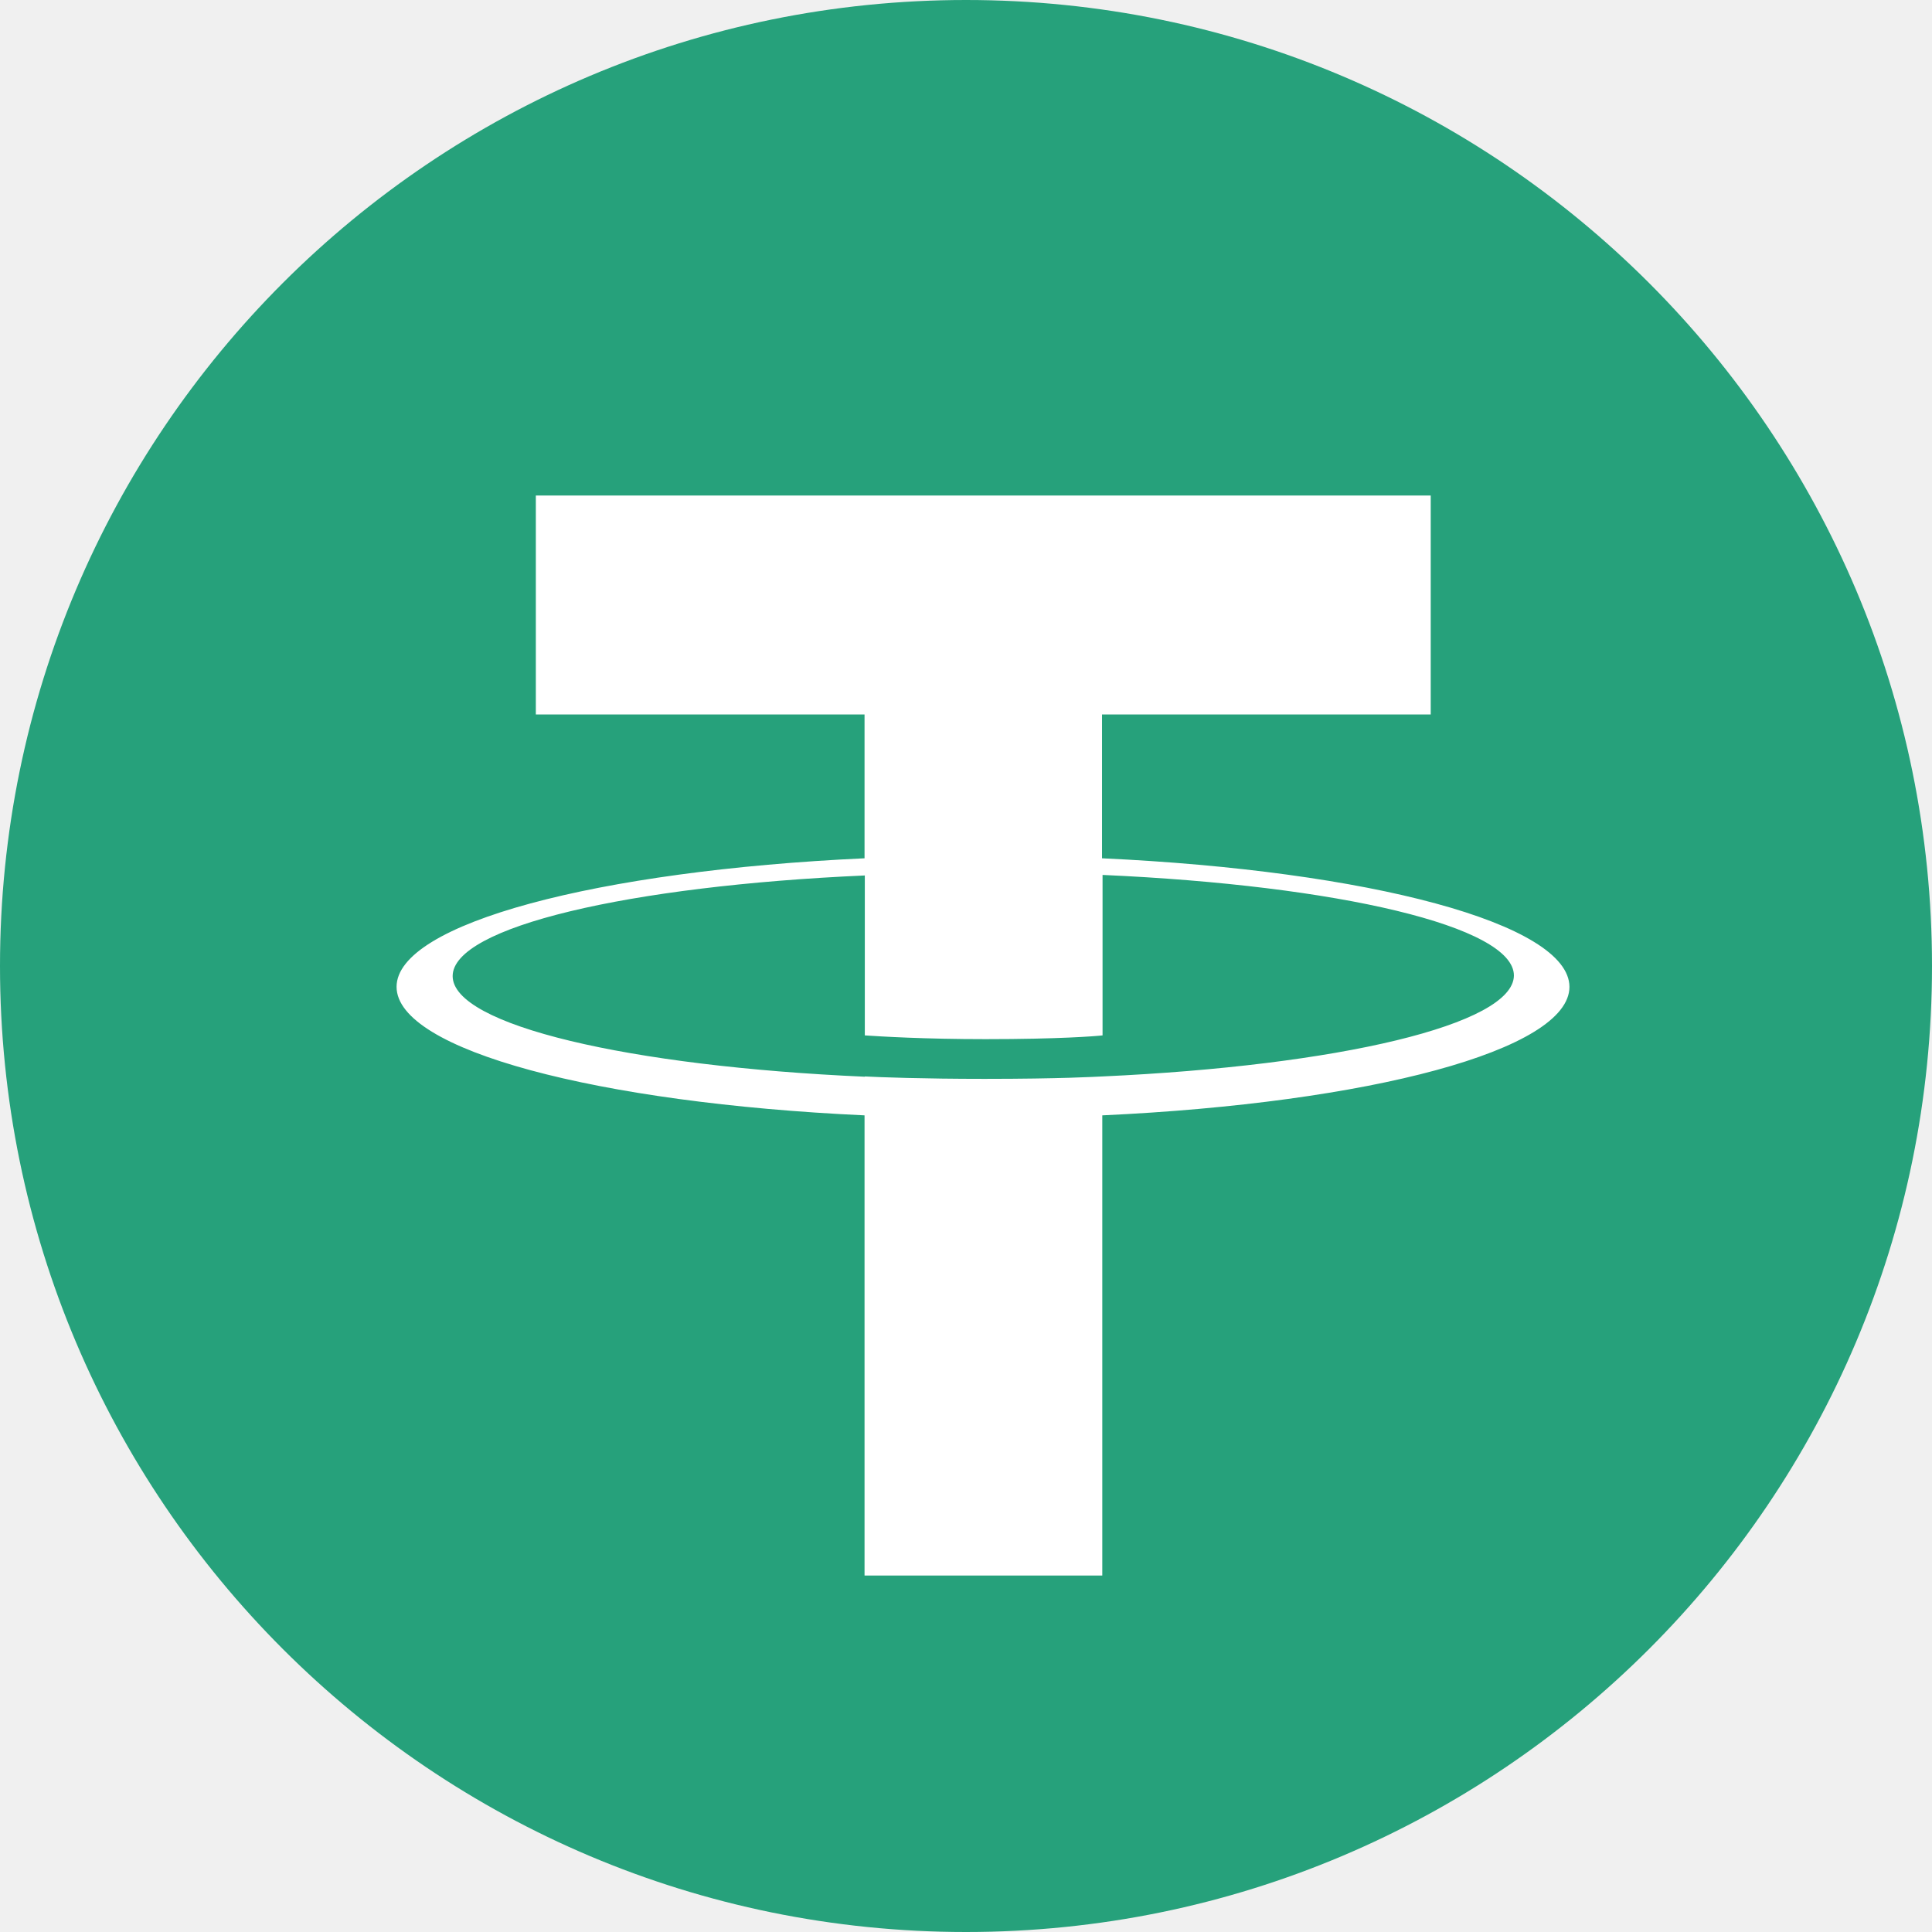
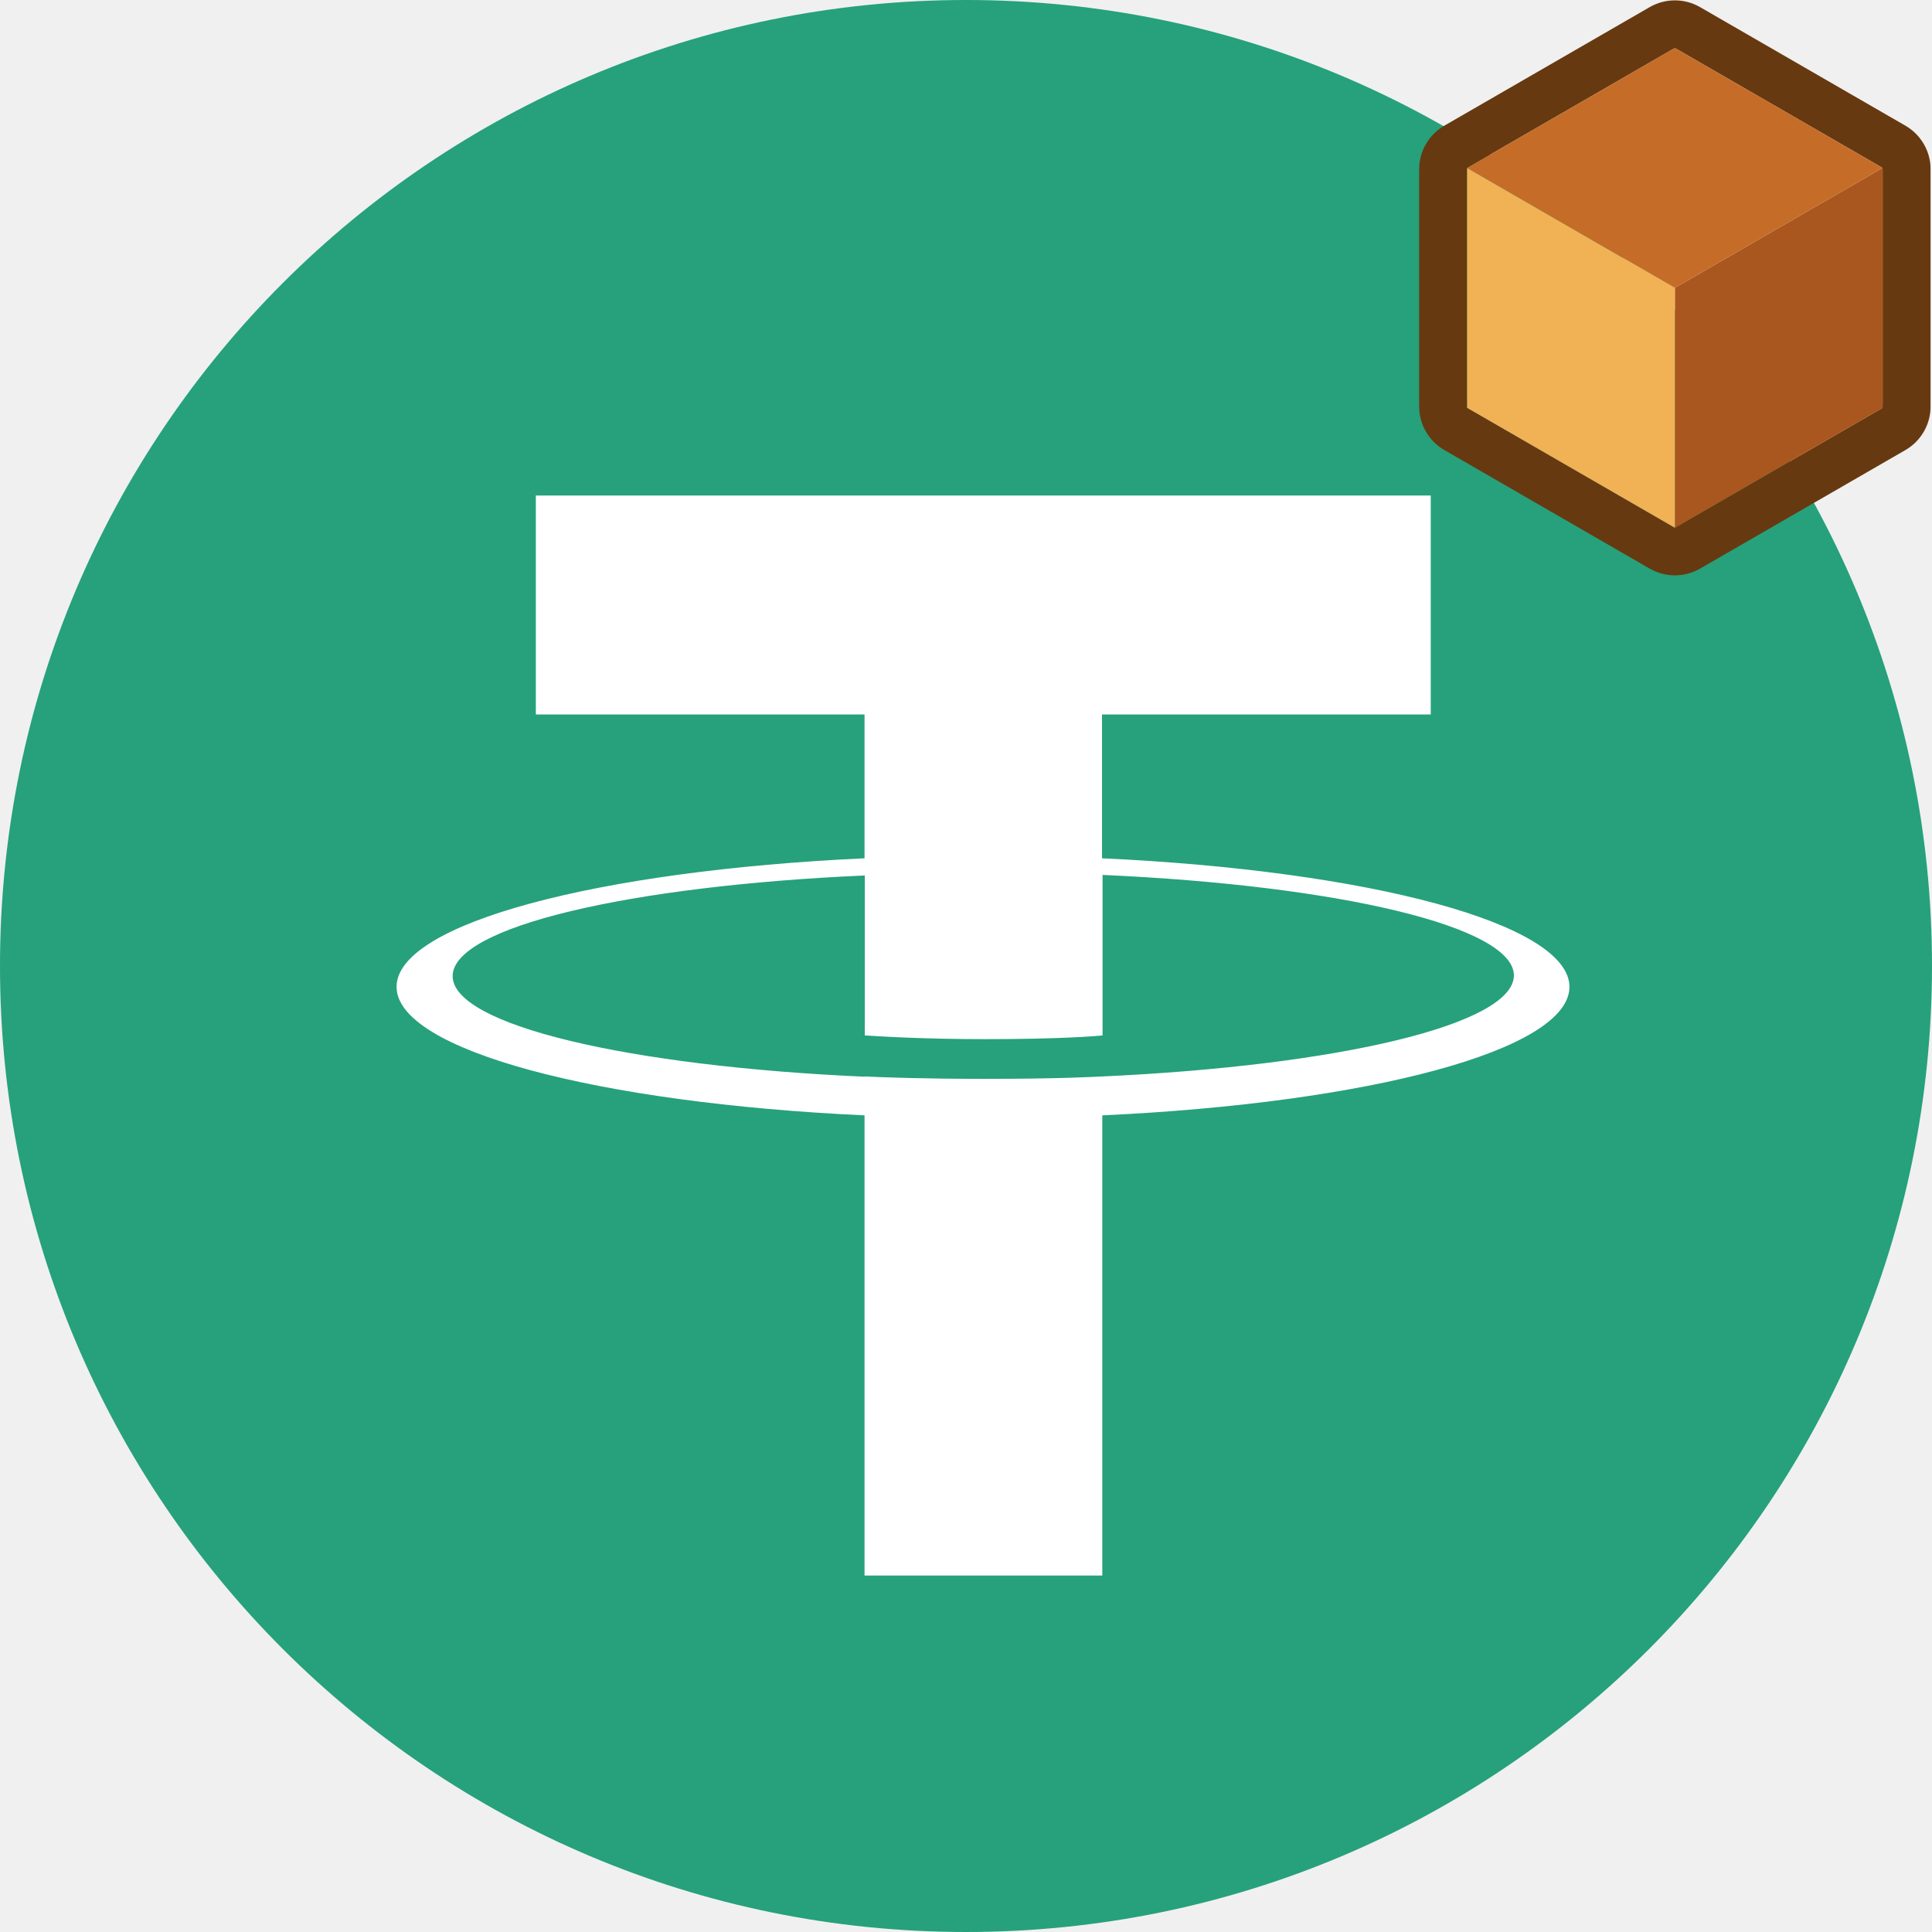
- <svg xmlns="http://www.w3.org/2000/svg" id="Layer_1" viewBox="0 0 720 720" width="2500" height="2500">
-   <style>.st0{fill:#26a17b}.st1{fill:#fff}</style>
-   <path id="path0_fill" class="st0" d="M360 0c198.8 0 360 161.2 360 360S558.8 720 360 720 0 558.9 0 360 161.2 0 360 0z" />
-   <g transform="translate(336.29 -181.139)" id="Vector_1_">
-     <path id="path1_fill" class="st1" d="M74.4 501v-53.6h122.5v-81.6h-333.5v81.6h122.5V501c-99.5 4.6-174.4 24.3-174.4 47.9 0 23.6 74.9 43.3 174.4 47.9v171.5h88.6V596.8c99.4-4.6 174.1-24.3 174.1-47.9-.1-23.6-74.8-43.3-174.2-47.9zm.1 81.3c-2.5.1-15.3.9-43.9.9-22.9 0-38.9-.6-44.6-.9v.1c-87.9-3.9-153.6-19.2-153.6-37.5S-102 511.3-14 507.4V567c5.8.4 22.2 1.4 45 1.4 27.3 0 41-1.1 43.6-1.4v-59.8c87.8 3.9 153.3 19.2 153.3 37.5-.2 18.3-65.7 33.6-153.4 37.6" />
+ <svg xmlns="http://www.w3.org/2000/svg" width="500" height="500" viewBox="0 0 500 500" fill="none">
+   <path d="M250 0C388.056 0 500 111.944 500 250C500 388.056 388.056 500 250 500C111.944 500 0 388.125 0 250C0 111.875 111.944 0 250 0Z" fill="#26A17B" />
+   <path d="M285.201 222.126V184.903H370.271V128.237H138.674V184.903H223.743V222.126C154.646 225.32 102.632 239.001 102.632 255.39C102.632 271.779 154.646 285.459 223.743 288.653V407.751H285.271V288.653C354.299 285.459 406.174 271.779 406.174 255.39C406.104 239.001 354.229 225.32 285.201 222.126ZM285.271 278.584C283.535 278.653 274.646 279.209 254.785 279.209C238.882 279.209 227.771 278.792 223.812 278.584V278.654C162.771 275.945 117.146 265.32 117.146 252.612C117.146 239.904 162.701 229.278 223.812 226.57V267.959C227.84 268.237 239.229 268.931 255.062 268.931C274.021 268.931 283.535 268.167 285.34 267.959V226.431C346.312 229.14 391.799 239.765 391.799 252.473C391.66 265.181 346.174 275.806 285.271 278.584" fill="white" />
+   <g clip-path="url(#clip0_35_32)">
+     <mask id="path-3-outside-1_35_32" maskUnits="userSpaceOnUse" x="366.691" y="-0.583" width="133" height="150" fill="black">
+       <rect fill="white" x="366.691" y="-0.583" width="133" height="150" />
+       <path d="M433.146 12.596C433.338 12.485 433.575 12.485 433.767 12.596L486.912 43.279C487.104 43.39 487.222 43.595 487.222 43.817V105.183C487.222 105.405 487.104 105.61 486.912 105.721L433.767 136.404C433.575 136.515 433.338 136.515 433.146 136.404L380.001 105.721C379.809 105.61 379.691 105.405 379.691 105.183V43.817C379.691 43.595 379.809 43.39 380.001 43.279L433.146 12.596Z" />
+     </mask>
+     <path d="M433.767 12.596L439.975 1.843L433.767 12.596ZM433.146 12.596L426.938 1.843L433.146 12.596ZM380.001 43.279L386.209 54.032L380.001 43.279ZM380.001 105.721L386.209 94.968L380.001 105.721ZM433.767 136.404L439.975 147.157L433.767 136.404ZM433.146 136.404L426.938 147.157L433.146 136.404ZM486.912 105.721L480.703 94.968L486.912 105.721ZM486.912 43.279L493.12 32.526L486.912 43.279ZM474.805 43.817V105.183H499.639V43.817H474.805ZM480.703 94.968L427.558 125.651L439.975 147.157L493.12 116.474L480.703 94.968ZM439.354 125.651L386.209 94.968L373.793 116.474L426.938 147.157L439.354 125.651ZM392.107 105.183V43.817H367.274V105.183H392.107ZM427.559 23.349L480.703 54.032L493.12 32.526L439.975 1.843L427.559 23.349ZM386.209 54.032L439.354 23.349L426.938 1.843L373.793 32.526L386.209 54.032ZM439.975 1.843C435.941 -0.486 430.972 -0.486 426.938 1.843L439.354 23.349C435.705 25.456 431.208 25.456 427.559 23.349L439.975 1.843ZM392.107 43.817C392.107 48.031 389.859 51.925 386.209 54.032L373.793 32.526C369.759 34.855 367.274 39.159 367.274 43.817H392.107ZM386.209 94.968C389.859 97.075 392.107 100.969 392.107 105.183H367.274C367.274 109.841 369.759 114.145 373.793 116.474L386.209 94.968ZM427.558 125.651C431.208 123.544 435.705 123.544 439.354 125.651L426.938 147.157C430.971 149.486 435.941 149.486 439.975 147.157L427.558 125.651ZM474.805 105.183C474.805 100.969 477.054 97.075 480.703 94.968L493.12 116.474C497.154 114.145 499.639 109.841 499.639 105.183H474.805ZM499.639 43.817C499.639 39.159 497.154 34.855 493.12 32.526L480.703 54.032C477.054 51.925 474.805 48.031 474.805 43.817H499.639Z" fill="#673910" mask="url(#path-3-outside-1_35_32)" />
+     <path d="M487.222 105.542V43.458L433.456 74.5V136.583L487.222 105.542Z" fill="#AA561F" />
+     <path d="M379.691 105.542L433.456 136.583V74.5L379.691 43.458V105.542Z" fill="#F1B155" />
+     <path d="M487.222 43.458L433.456 12.417L379.691 43.458L433.456 74.5L487.222 43.458Z" fill="#C56D28" />
  </g>
+   <defs>
+     <clipPath id="clip0_35_32">
+       <rect width="132.858" height="149" fill="white" transform="translate(367.142)" />
+     </clipPath>
+   </defs>
</svg>
